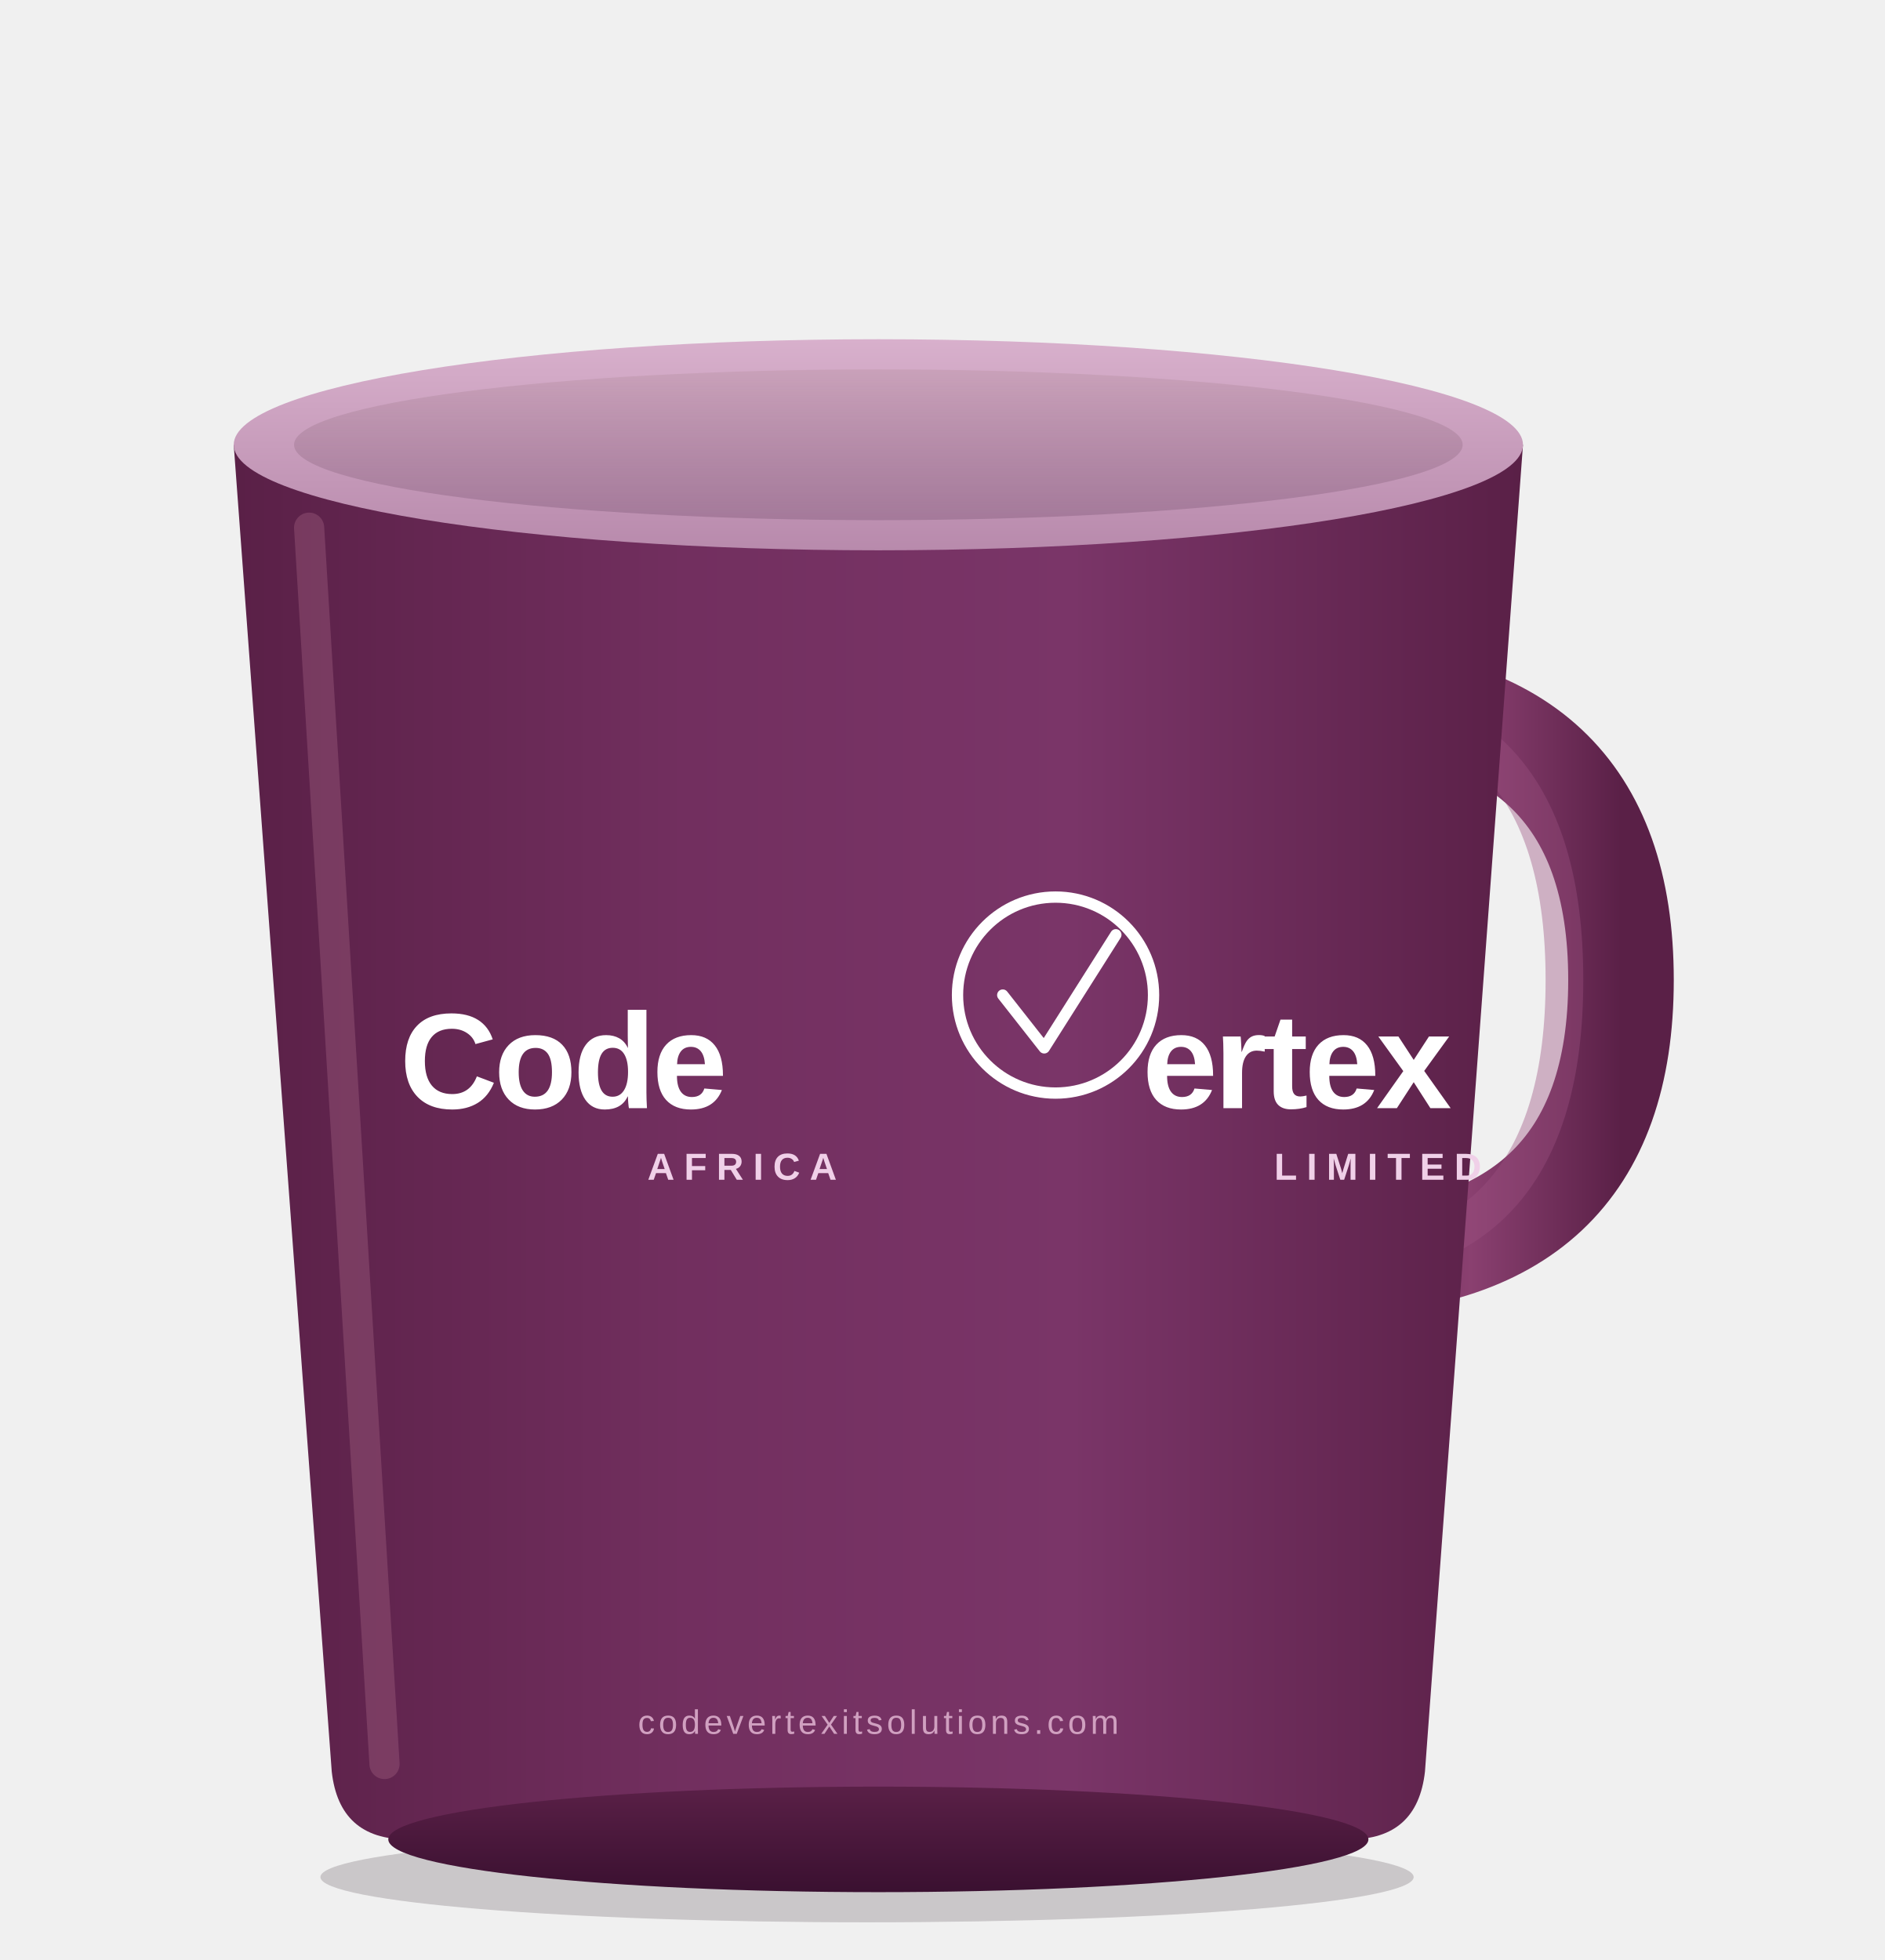
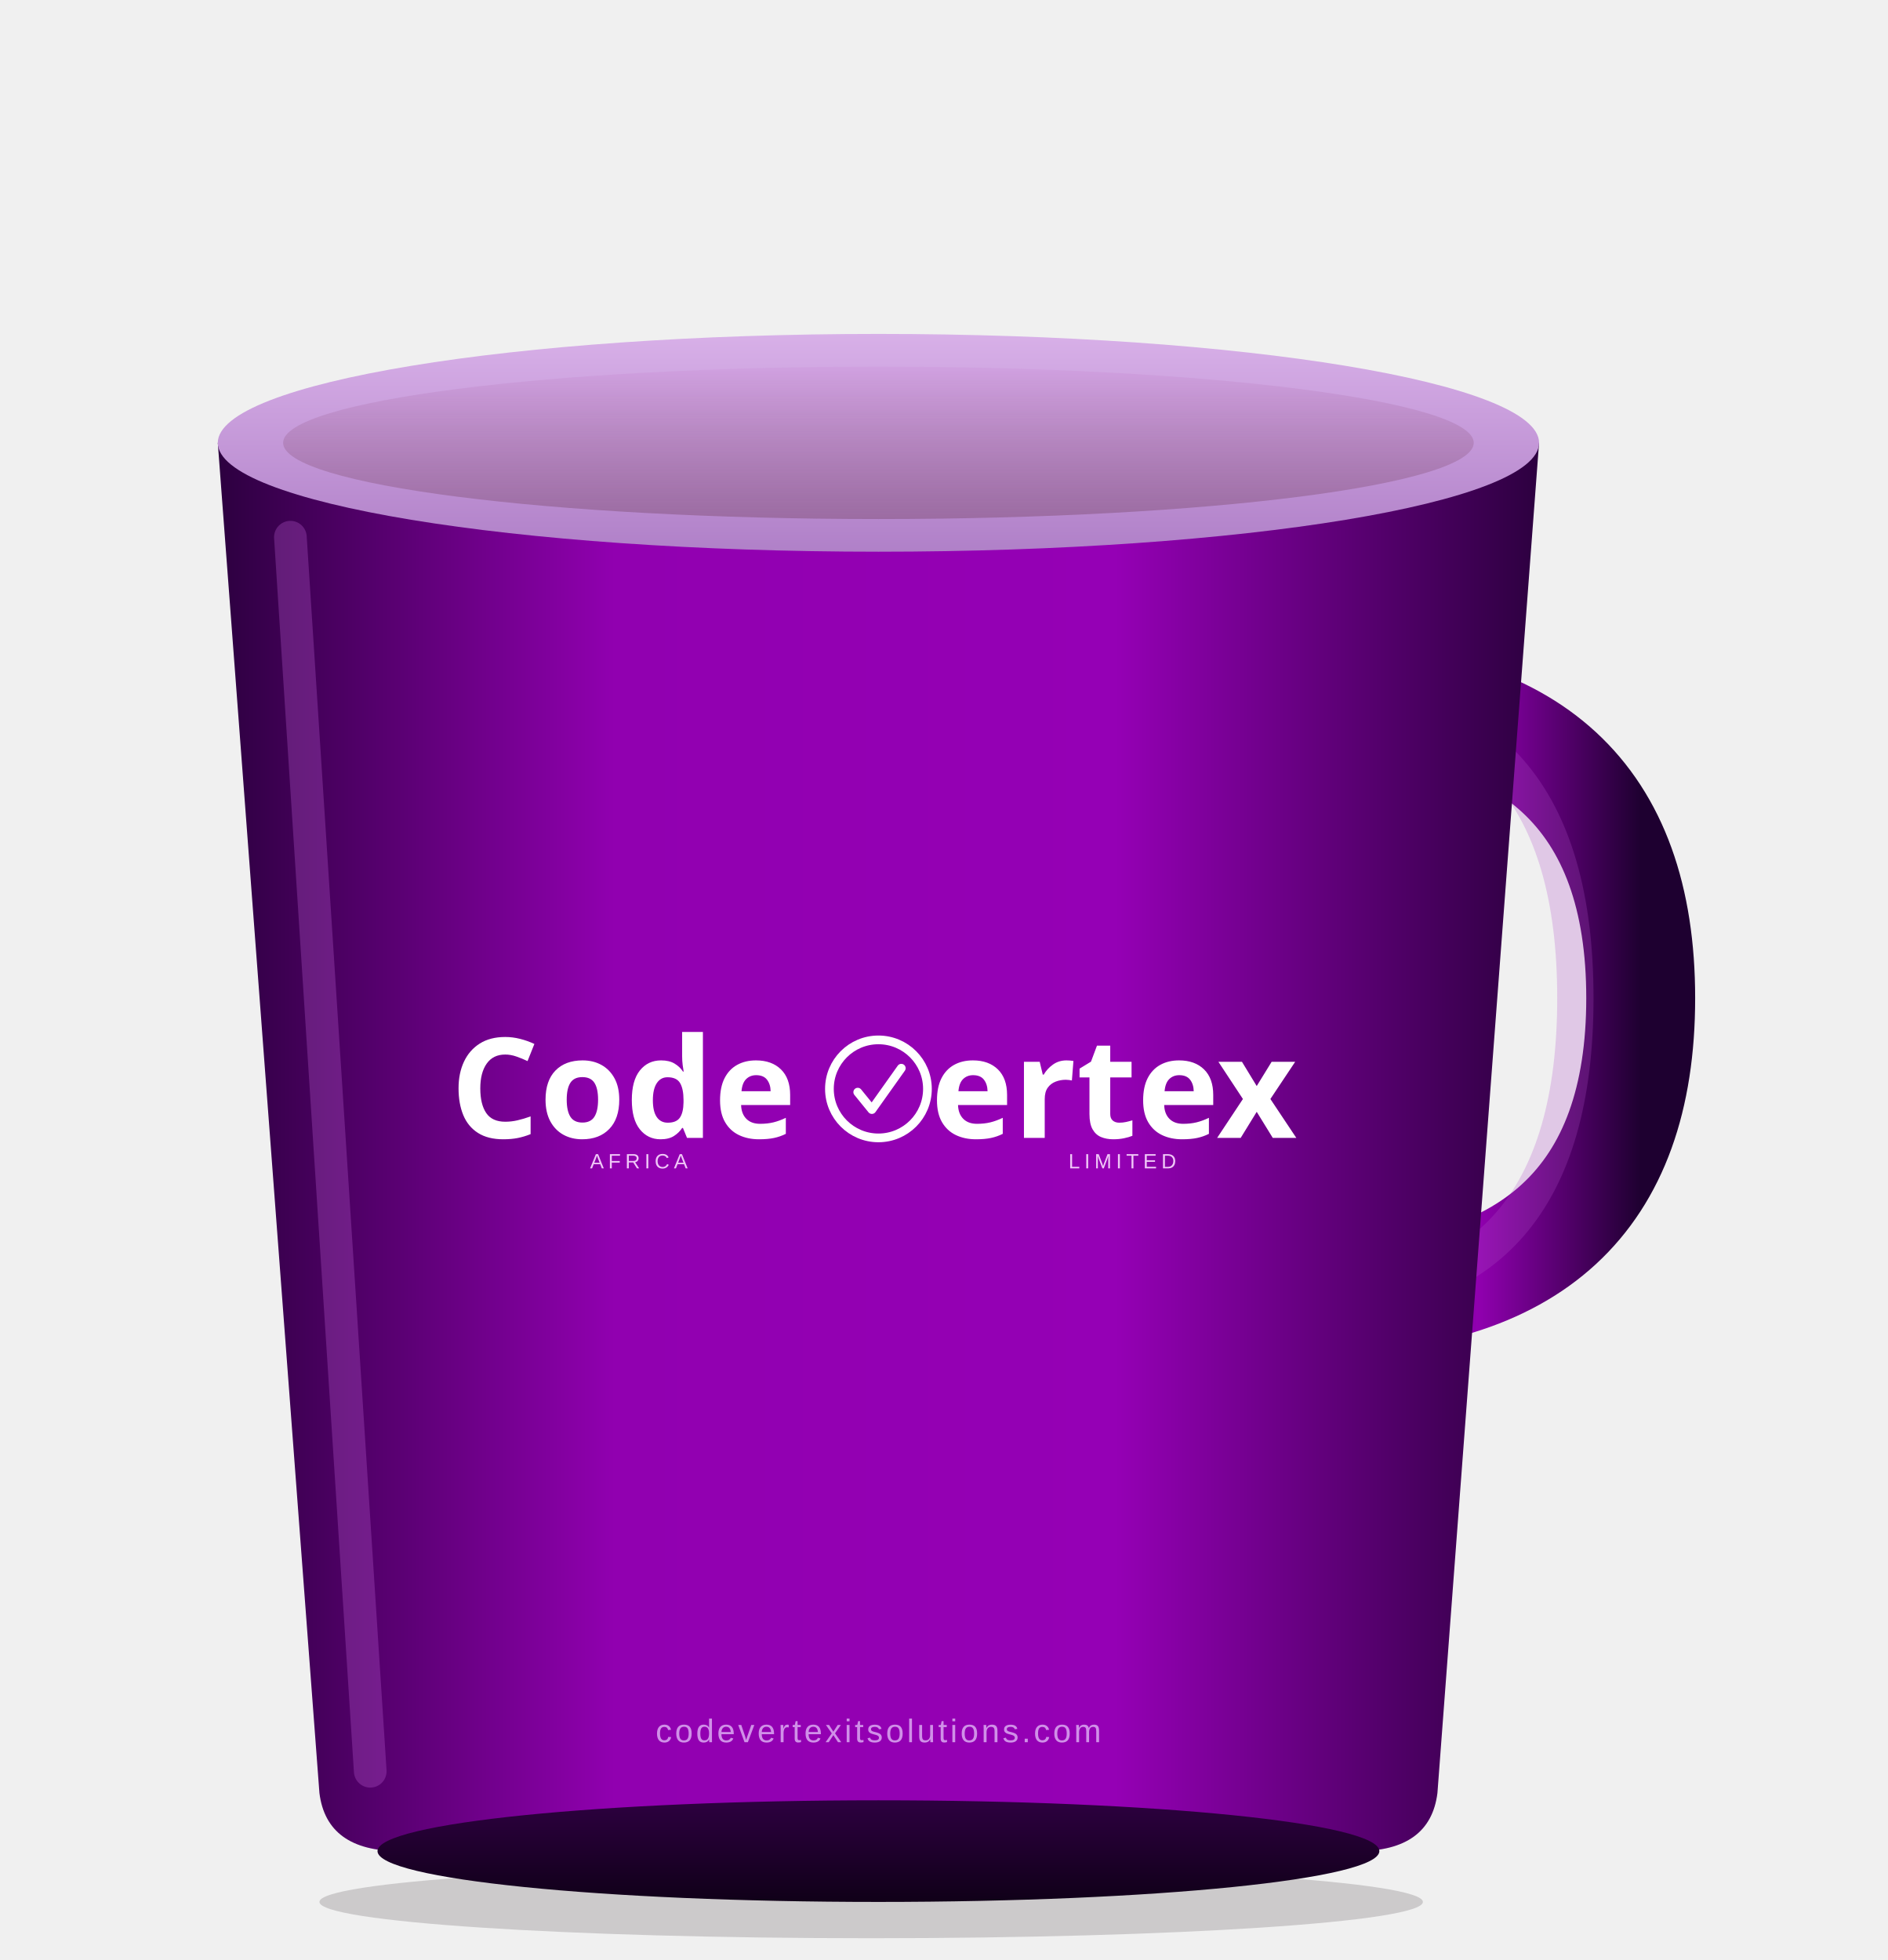
- <svg xmlns="http://www.w3.org/2000/svg" viewBox="0 0 500 520" width="500" height="520">
+ <svg xmlns="http://www.w3.org/2000/svg" viewBox="0 0 520 540" width="520" height="540">
  <defs>
-     <linearGradient id="mugBodyGrad" x1="0%" y1="0%" x2="100%" y2="0%">
-       <stop offset="0%" style="stop-color:#5a2047" />
-       <stop offset="35%" style="stop-color:#722F5F" />
-       <stop offset="65%" style="stop-color:#7a3568" />
-       <stop offset="100%" style="stop-color:#5a2047" />
+     <linearGradient id="mbg" x1="0%" y1="0%" x2="100%" y2="0%">
+       <stop offset="0%" stop-color="#2d0040" />
+       <stop offset="30%" stop-color="#9100B0" />
+       <stop offset="68%" stop-color="#9500b5" />
+       <stop offset="100%" stop-color="#2d0040" />
    </linearGradient>
-     <linearGradient id="mugTopGrad" x1="0%" y1="0%" x2="0%" y2="100%">
-       <stop offset="0%" style="stop-color:#d8b0cc" />
-       <stop offset="100%" style="stop-color:#b88aac" />
+     <linearGradient id="mrim" x1="0%" y1="0%" x2="0%" y2="100%">
+       <stop offset="0%" stop-color="#d8b0e8" />
+       <stop offset="100%" stop-color="#b080c8" />
    </linearGradient>
-     <linearGradient id="mugBottomGrad" x1="0%" y1="0%" x2="0%" y2="100%">
-       <stop offset="0%" style="stop-color:#5a2047" />
-       <stop offset="100%" style="stop-color:#3a1030" />
+     <linearGradient id="mbot" x1="0%" y1="0%" x2="0%" y2="100%">
+       <stop offset="0%" stop-color="#2d0040" />
+       <stop offset="100%" stop-color="#100018" />
    </linearGradient>
-     <linearGradient id="handleGrad" x1="0%" y1="0%" x2="100%" y2="0%">
-       <stop offset="0%" style="stop-color:#5a2047" />
-       <stop offset="50%" style="stop-color:#8a4070" />
-       <stop offset="100%" style="stop-color:#5a2047" />
+     <linearGradient id="mhdl" x1="0%" y1="0%" x2="100%" y2="0%">
+       <stop offset="0%" stop-color="#1e0030" />
+       <stop offset="50%" stop-color="#9100B0" />
+       <stop offset="100%" stop-color="#1e0030" />
    </linearGradient>
-     <linearGradient id="liquidGrad" x1="0%" y1="0%" x2="0%" y2="100%">
-       <stop offset="0%" style="stop-color:#c8a0b8" stop-opacity="0.9" />
-       <stop offset="100%" style="stop-color:#9a7090" stop-opacity="0.7" />
+     <linearGradient id="mliq" x1="0%" y1="0%" x2="0%" y2="100%">
+       <stop offset="0%" stop-color="#d0a0e0" stop-opacity="0.9" />
+       <stop offset="100%" stop-color="#906090" stop-opacity="0.7" />
    </linearGradient>
-     <style>
-       .mug-logo {
-         font-family: 'Arial Black', Arial, sans-serif;
-         font-weight: 900;
-         font-size: 36px;
-         fill: #ffffff;
-         letter-spacing: -1px;
-       }
-       .mug-tag {
-         font-family: 'Arial', sans-serif;
-         font-weight: 700;
-         font-size: 10px;
-         fill: #f0d0e8;
-         letter-spacing: 2.5px;
-       }
-     </style>
  </defs>
-   <ellipse cx="230" cy="498" rx="145" ry="12" fill="#1a0a14" opacity="0.18" />
-   <path d="M 350 185 Q 430 185 430 260 Q 430 335 350 335" fill="none" stroke="url(#handleGrad)" stroke-width="28" stroke-linecap="round" />
-   <path d="M 350 185 Q 415 185 415 260 Q 415 335 350 335" fill="none" stroke="#9a5080" stroke-width="10" stroke-linecap="round" opacity="0.4" />
-   <path d="M 62 118 L 88 470 Q 90 488 108 488 L 358 488 Q 376 488 378 470 L 404 118 Z" fill="url(#mugBodyGrad)" />
-   <ellipse cx="233" cy="118" rx="171" ry="28" fill="url(#mugTopGrad)" />
-   <ellipse cx="233" cy="118" rx="155" ry="20" fill="url(#liquidGrad)" />
-   <ellipse cx="233" cy="488" rx="130" ry="14" fill="url(#mugBottomGrad)" />
-   <path d="M 82 140 L 102 468" stroke="#a06080" stroke-width="8" stroke-linecap="round" opacity="0.4" />
-   <text class="mug-logo" x="106" y="294">Code</text>
-   <circle cx="280" cy="264" r="26" stroke="#ffffff" stroke-width="3" fill="none" />
-   <polyline points="266,264 277,278 296,248" stroke="#ffffff" stroke-width="3" stroke-linecap="round" stroke-linejoin="round" fill="none" />
-   <text class="mug-logo" x="303" y="294">ertex</text>
-   <text class="mug-tag" x="222" y="313" text-anchor="end">AFRICA</text>
-   <text class="mug-tag" x="338" y="313" text-anchor="start">LIMITED</text>
-   <text x="233" y="460" text-anchor="middle" font-family="'Arial', sans-serif" font-size="9" fill="#d0a0c0" letter-spacing="1">
+   <ellipse cx="240" cy="524" rx="152" ry="10" fill="#0a0008" opacity="0.16" />
+   <path d="M362,192 Q452,192 452,275 Q452,358 362,358" fill="none" stroke="url(#mhdl)" stroke-width="30" stroke-linecap="round" />
+   <path d="M362,192 Q434,192 434,275 Q434,358 362,358" fill="none" stroke="#b050c8" stroke-width="10" stroke-linecap="round" opacity="0.25" />
+   <path d="M60,122 L88,494 Q90,510 110,510 L374,510 Q394,510 396,494 L424,122 Z" fill="url(#mbg)" />
+   <ellipse cx="242" cy="122" rx="182" ry="30" fill="url(#mrim)" />
+   <ellipse cx="242" cy="122" rx="164" ry="21" fill="url(#mliq)" />
+   <ellipse cx="242" cy="510" rx="138" ry="14" fill="url(#mbot)" />
+   <path d="M80,148 L102,488" stroke="#c060d8" stroke-width="9" stroke-linecap="round" opacity="0.3" />
+   <g transform="translate(242,300) scale(0.30)">
+     <text x="-393" y="45" font-family="'Poppins','Arial Black',sans-serif" font-weight="800" font-size="128" fill="#ffffff">Code</text>
+     <circle cx="0" cy="0" r="45" stroke="#ffffff" stroke-width="8" fill="none" />
+     <polyline points="-19,3 -6,19 21,-19" stroke="#ffffff" stroke-width="8" stroke-linecap="round" stroke-linejoin="round" fill="none" />
+     <text x="48" y="45" font-family="'Poppins','Arial Black',sans-serif" font-weight="800" font-size="128" fill="#ffffff">ertex</text>
+     <text x="-220" y="73" text-anchor="middle" font-family="'Poppins',Arial,sans-serif" font-weight="500" font-size="19" fill="#f0c8f8" letter-spacing="4">AFRICA</text>
+     <text x="224" y="73" text-anchor="middle" font-family="'Poppins',Arial,sans-serif" font-weight="500" font-size="19" fill="#f0c8f8" letter-spacing="4">LIMITED</text>
+   </g>
+   <text x="242" y="480" text-anchor="middle" font-family="'Arial',sans-serif" font-size="9" fill="#d090e8" letter-spacing="0.8">
    codevertexitsolutions.com
  </text>
</svg>
